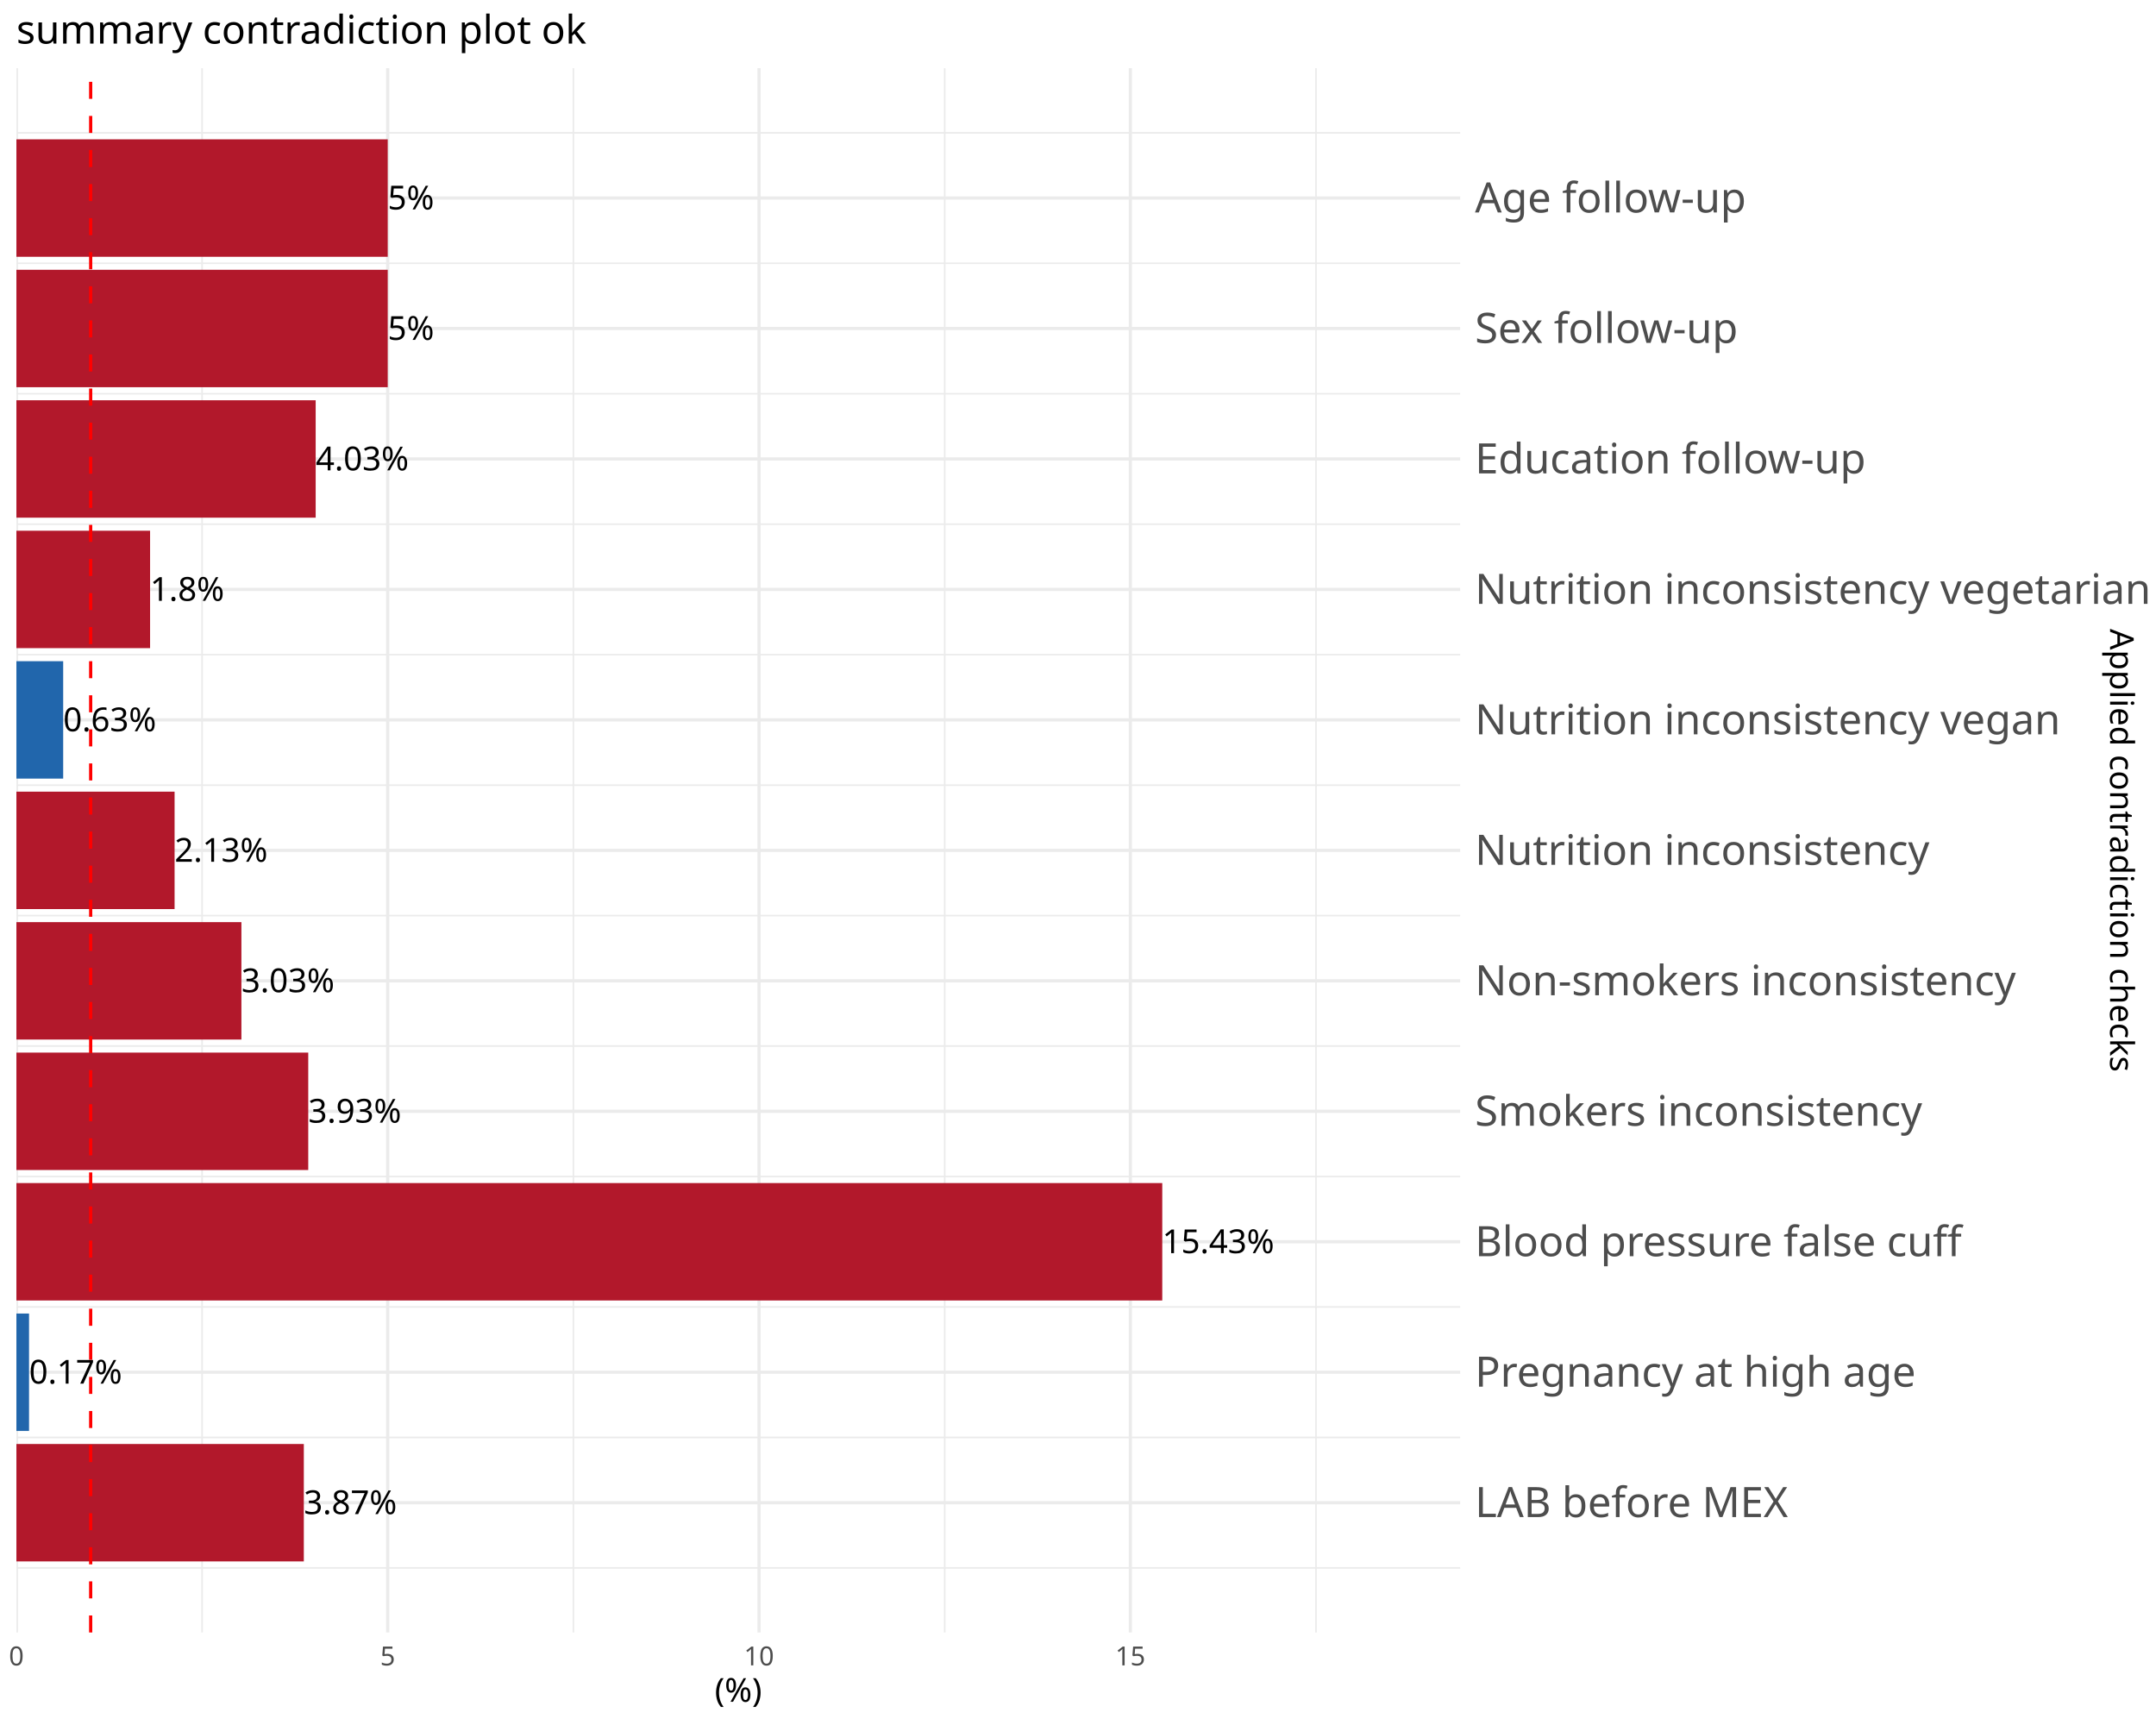
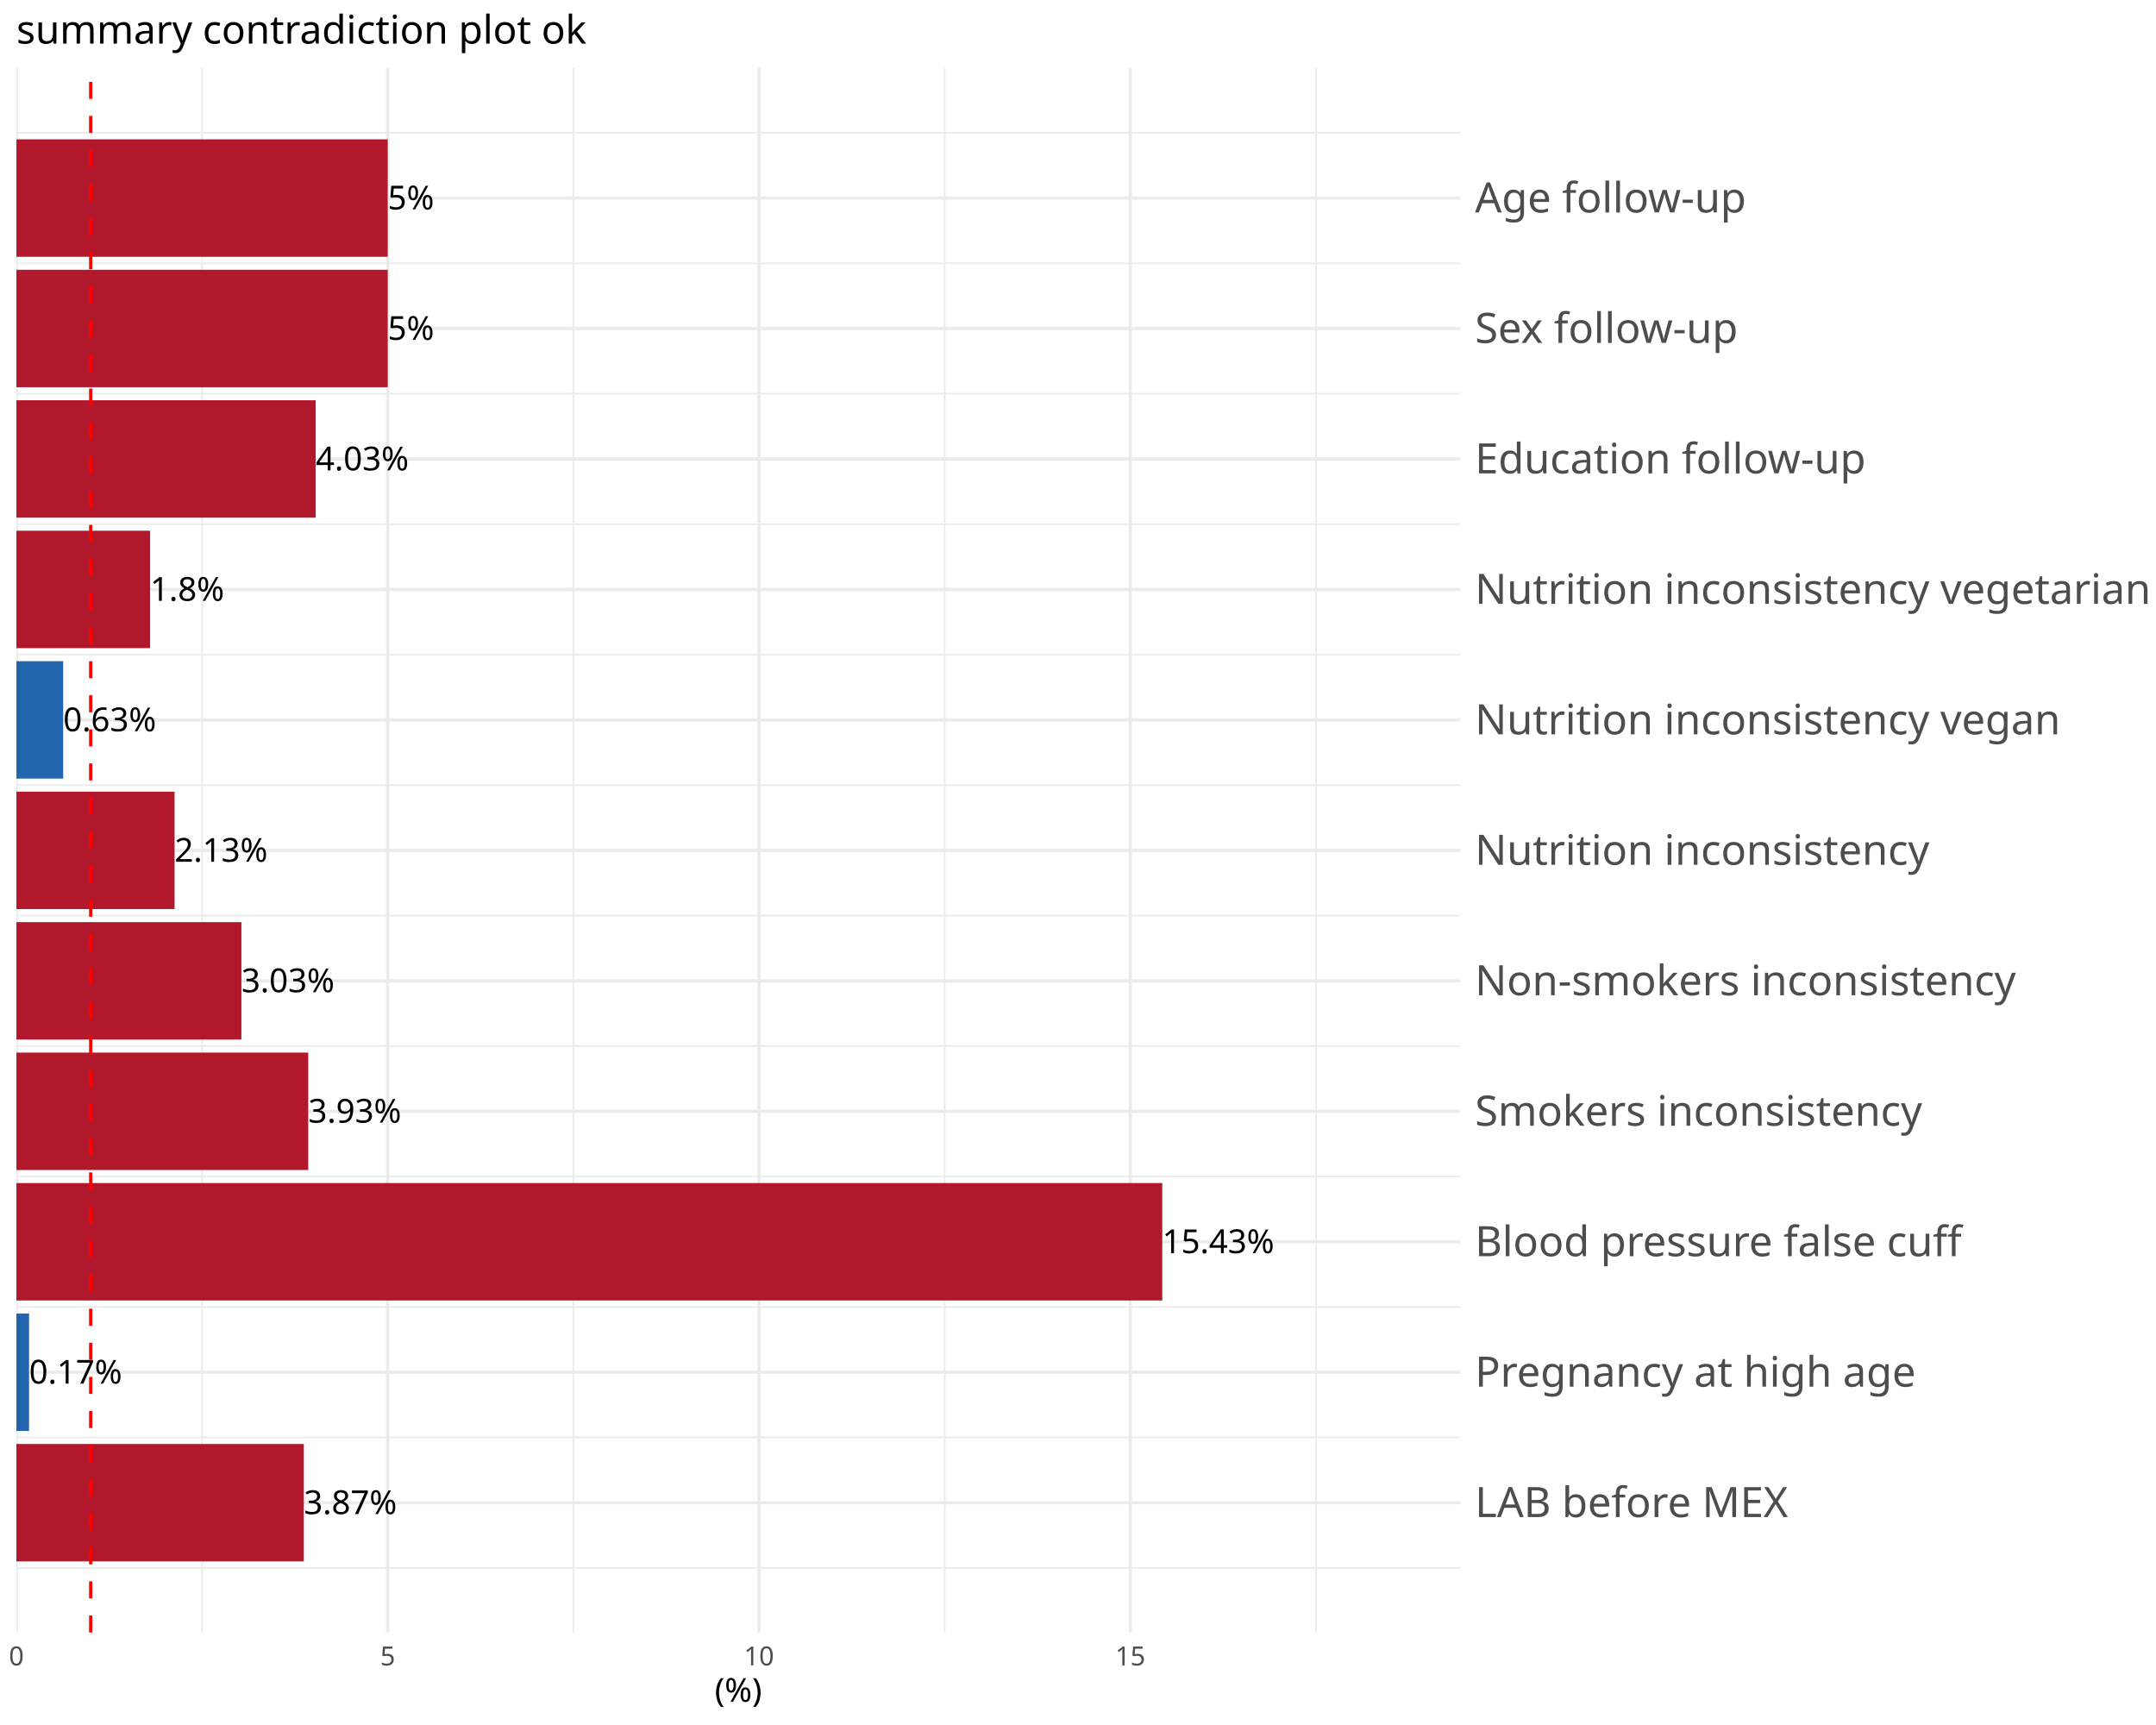
<svg xmlns="http://www.w3.org/2000/svg" class="svglite" data-engine-version="2.0" width="720.00pt" height="576.00pt" viewBox="0 0 720.00 576.00">
  <defs>
    <style type="text/css">
    .svglite line, .svglite polyline, .svglite polygon, .svglite path, .svglite rect, .svglite circle {
      fill: none;
      stroke: #000000;
      stroke-linecap: round;
      stroke-linejoin: round;
      stroke-miterlimit: 10.00;
    }
  </style>
  </defs>
  <rect width="100%" height="100%" style="stroke: none; fill: #FFFFFF;" />
  <defs>
    <clipPath id="cpMC4wMHw3MjAuMDB8MC4wMHw1NzYuMDA=">
      <rect x="0.00" y="0.00" width="720.00" height="576.00" />
    </clipPath>
  </defs>
  <g clip-path="url(#cpMC4wMHw3MjAuMDB8MC4wMHw1NzYuMDA=)">
</g>
  <defs>
    <clipPath id="cpNS40OHw0ODcuNjN8MjIuNzh8NTQ1LjEx">
      <rect x="5.48" y="22.78" width="482.15" height="522.33" />
    </clipPath>
  </defs>
  <g clip-path="url(#cpNS40OHw0ODcuNjN8MjIuNzh8NTQ1LjEx)">
    <polyline points="5.48,44.35 487.63,44.35 " style="stroke-width: 0.53; stroke: #EBEBEB; stroke-linecap: butt;" />
    <polyline points="5.48,87.91 487.63,87.91 " style="stroke-width: 0.53; stroke: #EBEBEB; stroke-linecap: butt;" />
    <polyline points="5.48,131.47 487.63,131.47 " style="stroke-width: 0.53; stroke: #EBEBEB; stroke-linecap: butt;" />
    <polyline points="5.48,175.04 487.63,175.04 " style="stroke-width: 0.53; stroke: #EBEBEB; stroke-linecap: butt;" />
    <polyline points="5.48,218.60 487.63,218.60 " style="stroke-width: 0.53; stroke: #EBEBEB; stroke-linecap: butt;" />
    <polyline points="5.48,262.17 487.63,262.17 " style="stroke-width: 0.53; stroke: #EBEBEB; stroke-linecap: butt;" />
    <polyline points="5.48,305.73 487.63,305.73 " style="stroke-width: 0.53; stroke: #EBEBEB; stroke-linecap: butt;" />
    <polyline points="5.48,349.29 487.63,349.29 " style="stroke-width: 0.53; stroke: #EBEBEB; stroke-linecap: butt;" />
    <polyline points="5.48,392.86 487.63,392.86 " style="stroke-width: 0.53; stroke: #EBEBEB; stroke-linecap: butt;" />
    <polyline points="5.48,436.42 487.63,436.42 " style="stroke-width: 0.53; stroke: #EBEBEB; stroke-linecap: butt;" />
    <polyline points="5.48,479.98 487.63,479.98 " style="stroke-width: 0.53; stroke: #EBEBEB; stroke-linecap: butt;" />
    <polyline points="5.48,523.55 487.63,523.55 " style="stroke-width: 0.53; stroke: #EBEBEB; stroke-linecap: butt;" />
    <polyline points="67.48,545.11 67.48,22.78 " style="stroke-width: 0.53; stroke: #EBEBEB; stroke-linecap: butt;" />
    <polyline points="191.48,545.11 191.48,22.78 " style="stroke-width: 0.53; stroke: #EBEBEB; stroke-linecap: butt;" />
    <polyline points="315.48,545.11 315.48,22.78 " style="stroke-width: 0.53; stroke: #EBEBEB; stroke-linecap: butt;" />
    <polyline points="439.48,545.11 439.48,22.78 " style="stroke-width: 0.53; stroke: #EBEBEB; stroke-linecap: butt;" />
    <polyline points="5.48,66.13 487.63,66.13 " style="stroke-width: 1.07; stroke: #EBEBEB; stroke-linecap: butt;" />
    <polyline points="5.48,109.69 487.63,109.69 " style="stroke-width: 1.07; stroke: #EBEBEB; stroke-linecap: butt;" />
    <polyline points="5.48,153.26 487.63,153.26 " style="stroke-width: 1.07; stroke: #EBEBEB; stroke-linecap: butt;" />
    <polyline points="5.48,196.82 487.63,196.82 " style="stroke-width: 1.07; stroke: #EBEBEB; stroke-linecap: butt;" />
    <polyline points="5.48,240.38 487.63,240.38 " style="stroke-width: 1.07; stroke: #EBEBEB; stroke-linecap: butt;" />
    <polyline points="5.48,283.95 487.63,283.95 " style="stroke-width: 1.07; stroke: #EBEBEB; stroke-linecap: butt;" />
    <polyline points="5.48,327.51 487.63,327.51 " style="stroke-width: 1.07; stroke: #EBEBEB; stroke-linecap: butt;" />
    <polyline points="5.48,371.08 487.63,371.08 " style="stroke-width: 1.07; stroke: #EBEBEB; stroke-linecap: butt;" />
    <polyline points="5.48,414.64 487.63,414.64 " style="stroke-width: 1.07; stroke: #EBEBEB; stroke-linecap: butt;" />
    <polyline points="5.48,458.20 487.63,458.20 " style="stroke-width: 1.07; stroke: #EBEBEB; stroke-linecap: butt;" />
    <polyline points="5.48,501.77 487.63,501.77 " style="stroke-width: 1.07; stroke: #EBEBEB; stroke-linecap: butt;" />
    <polyline points="5.48,545.11 5.48,22.78 " style="stroke-width: 1.07; stroke: #EBEBEB; stroke-linecap: butt;" />
    <polyline points="129.48,545.11 129.48,22.78 " style="stroke-width: 1.07; stroke: #EBEBEB; stroke-linecap: butt;" />
    <polyline points="253.48,545.11 253.48,22.78 " style="stroke-width: 1.07; stroke: #EBEBEB; stroke-linecap: butt;" />
    <polyline points="377.48,545.11 377.48,22.78 " style="stroke-width: 1.07; stroke: #EBEBEB; stroke-linecap: butt;" />
    <rect x="5.48" y="46.53" width="124.00" height="39.21" style="stroke-width: 1.07; stroke: none; stroke-linecap: butt; stroke-linejoin: miter; fill: #B2182B;" />
    <rect x="5.48" y="90.09" width="124.00" height="39.21" style="stroke-width: 1.07; stroke: none; stroke-linecap: butt; stroke-linejoin: miter; fill: #B2182B;" />
    <rect x="5.48" y="133.65" width="99.94" height="39.21" style="stroke-width: 1.07; stroke: none; stroke-linecap: butt; stroke-linejoin: miter; fill: #B2182B;" />
    <rect x="5.48" y="177.22" width="44.64" height="39.21" style="stroke-width: 1.07; stroke: none; stroke-linecap: butt; stroke-linejoin: miter; fill: #B2182B;" />
    <rect x="5.48" y="220.78" width="15.62" height="39.21" style="stroke-width: 1.07; stroke: none; stroke-linecap: butt; stroke-linejoin: miter; fill: #2166AC;" />
    <rect x="5.48" y="264.34" width="52.82" height="39.21" style="stroke-width: 1.07; stroke: none; stroke-linecap: butt; stroke-linejoin: miter; fill: #B2182B;" />
    <rect x="5.48" y="307.91" width="75.14" height="39.21" style="stroke-width: 1.07; stroke: none; stroke-linecap: butt; stroke-linejoin: miter; fill: #B2182B;" />
    <rect x="5.48" y="351.47" width="97.46" height="39.21" style="stroke-width: 1.07; stroke: none; stroke-linecap: butt; stroke-linejoin: miter; fill: #B2182B;" />
    <rect x="5.48" y="395.04" width="382.66" height="39.21" style="stroke-width: 1.07; stroke: none; stroke-linecap: butt; stroke-linejoin: miter; fill: #B2182B;" />
    <rect x="5.48" y="438.60" width="4.22" height="39.21" style="stroke-width: 1.07; stroke: none; stroke-linecap: butt; stroke-linejoin: miter; fill: #2166AC;" />
    <rect x="5.48" y="482.16" width="95.98" height="39.21" style="stroke-width: 1.07; stroke: none; stroke-linecap: butt; stroke-linejoin: miter; fill: #B2182B;" />
    <line x1="30.28" y1="545.11" x2="30.28" y2="22.78" style="stroke-width: 1.07; stroke: #FF0000; stroke-dasharray: 5.69,5.69; stroke-linecap: butt;" />
    <text x="129.48" y="69.93" style="font-size: 11.04px; font-family: sans;" textLength="19.02px" lengthAdjust="spacingAndGlyphs"> 5%</text>
    <text x="129.48" y="113.49" style="font-size: 11.04px; font-family: sans;" textLength="19.02px" lengthAdjust="spacingAndGlyphs"> 5%</text>
    <text x="105.42" y="157.06" style="font-size: 11.04px; font-family: sans;" textLength="34.37px" lengthAdjust="spacingAndGlyphs"> 4.03%</text>
    <text x="50.12" y="200.62" style="font-size: 11.04px; font-family: sans;" textLength="28.23px" lengthAdjust="spacingAndGlyphs"> 1.8%</text>
    <text x="21.10" y="244.18" style="font-size: 11.04px; font-family: sans;" textLength="34.37px" lengthAdjust="spacingAndGlyphs"> 0.63%</text>
    <text x="58.30" y="287.75" style="font-size: 11.04px; font-family: sans;" textLength="34.37px" lengthAdjust="spacingAndGlyphs"> 2.13%</text>
    <text x="80.62" y="331.31" style="font-size: 11.04px; font-family: sans;" textLength="34.37px" lengthAdjust="spacingAndGlyphs"> 3.03%</text>
    <text x="102.94" y="374.87" style="font-size: 11.04px; font-family: sans;" textLength="34.37px" lengthAdjust="spacingAndGlyphs"> 3.93%</text>
    <text x="388.14" y="418.44" style="font-size: 11.04px; font-family: sans;" textLength="40.51px" lengthAdjust="spacingAndGlyphs"> 15.43%</text>
    <text x="9.70" y="462.00" style="font-size: 11.04px; font-family: sans;" textLength="34.37px" lengthAdjust="spacingAndGlyphs"> 0.17%</text>
    <text x="101.46" y="505.57" style="font-size: 11.04px; font-family: sans;" textLength="34.37px" lengthAdjust="spacingAndGlyphs"> 3.87%</text>
  </g>
  <g clip-path="url(#cpMC4wMHw3MjAuMDB8MC4wMHw1NzYuMDA=)">
    <text x="492.57" y="70.95" style="font-size: 14.00px; fill: #4D4D4D; font-family: sans;" textLength="84.83px" lengthAdjust="spacingAndGlyphs">Age follow-up</text>
    <text x="492.57" y="114.51" style="font-size: 14.00px; fill: #4D4D4D; font-family: sans;" textLength="84.05px" lengthAdjust="spacingAndGlyphs">Sex follow-up</text>
    <text x="492.57" y="158.07" style="font-size: 14.00px; fill: #4D4D4D; font-family: sans;" textLength="122.19px" lengthAdjust="spacingAndGlyphs">Education follow-up</text>
    <text x="492.57" y="201.64" style="font-size: 14.00px; fill: #4D4D4D; font-family: sans;" textLength="209.36px" lengthAdjust="spacingAndGlyphs">Nutrition inconsistency vegetarian</text>
    <text x="492.57" y="245.20" style="font-size: 14.00px; fill: #4D4D4D; font-family: sans;" textLength="182.13px" lengthAdjust="spacingAndGlyphs">Nutrition inconsistency vegan</text>
    <text x="492.57" y="288.77" style="font-size: 14.00px; fill: #4D4D4D; font-family: sans;" textLength="140.09px" lengthAdjust="spacingAndGlyphs">Nutrition inconsistency</text>
    <text x="492.57" y="332.33" style="font-size: 14.00px; fill: #4D4D4D; font-family: sans;" textLength="171.23px" lengthAdjust="spacingAndGlyphs">Non-smokers inconsistency</text>
    <text x="492.57" y="375.89" style="font-size: 14.00px; fill: #4D4D4D; font-family: sans;" textLength="143.21px" lengthAdjust="spacingAndGlyphs">Smokers inconsistency</text>
    <text x="492.57" y="419.46" style="font-size: 14.00px; fill: #4D4D4D; font-family: sans;" textLength="154.11px" lengthAdjust="spacingAndGlyphs">Blood pressure false cuff</text>
    <text x="492.57" y="463.02" style="font-size: 14.00px; fill: #4D4D4D; font-family: sans;" textLength="140.12px" lengthAdjust="spacingAndGlyphs">Pregnancy at high age</text>
    <text x="492.57" y="506.58" style="font-size: 14.00px; fill: #4D4D4D; font-family: sans;" textLength="104.29px" lengthAdjust="spacingAndGlyphs">LAB before MEX</text>
    <text x="5.48" y="556.10" text-anchor="middle" style="font-size: 8.80px; fill: #4D4D4D; font-family: sans;" textLength="4.89px" lengthAdjust="spacingAndGlyphs">0</text>
    <text x="129.48" y="556.10" text-anchor="middle" style="font-size: 8.80px; fill: #4D4D4D; font-family: sans;" textLength="4.89px" lengthAdjust="spacingAndGlyphs">5</text>
    <text x="253.48" y="556.10" text-anchor="middle" style="font-size: 8.80px; fill: #4D4D4D; font-family: sans;" textLength="9.79px" lengthAdjust="spacingAndGlyphs">10</text>
    <text x="377.48" y="556.10" text-anchor="middle" style="font-size: 8.80px; fill: #4D4D4D; font-family: sans;" textLength="9.79px" lengthAdjust="spacingAndGlyphs">15</text>
    <text x="246.56" y="568.24" text-anchor="middle" style="font-size: 11.00px; font-family: sans;" textLength="17.11px" lengthAdjust="spacingAndGlyphs">(%)</text>
-     <text transform="translate(704.67,283.95) rotate(90)" text-anchor="middle" style="font-size: 11.00px; font-family: sans;" textLength="139.44px" lengthAdjust="spacingAndGlyphs">Applied contradiction checks</text>
    <text x="5.48" y="14.56" style="font-size: 13.20px; font-family: sans;" textLength="175.37px" lengthAdjust="spacingAndGlyphs">summary contradiction plot ok</text>
  </g>
</svg>
